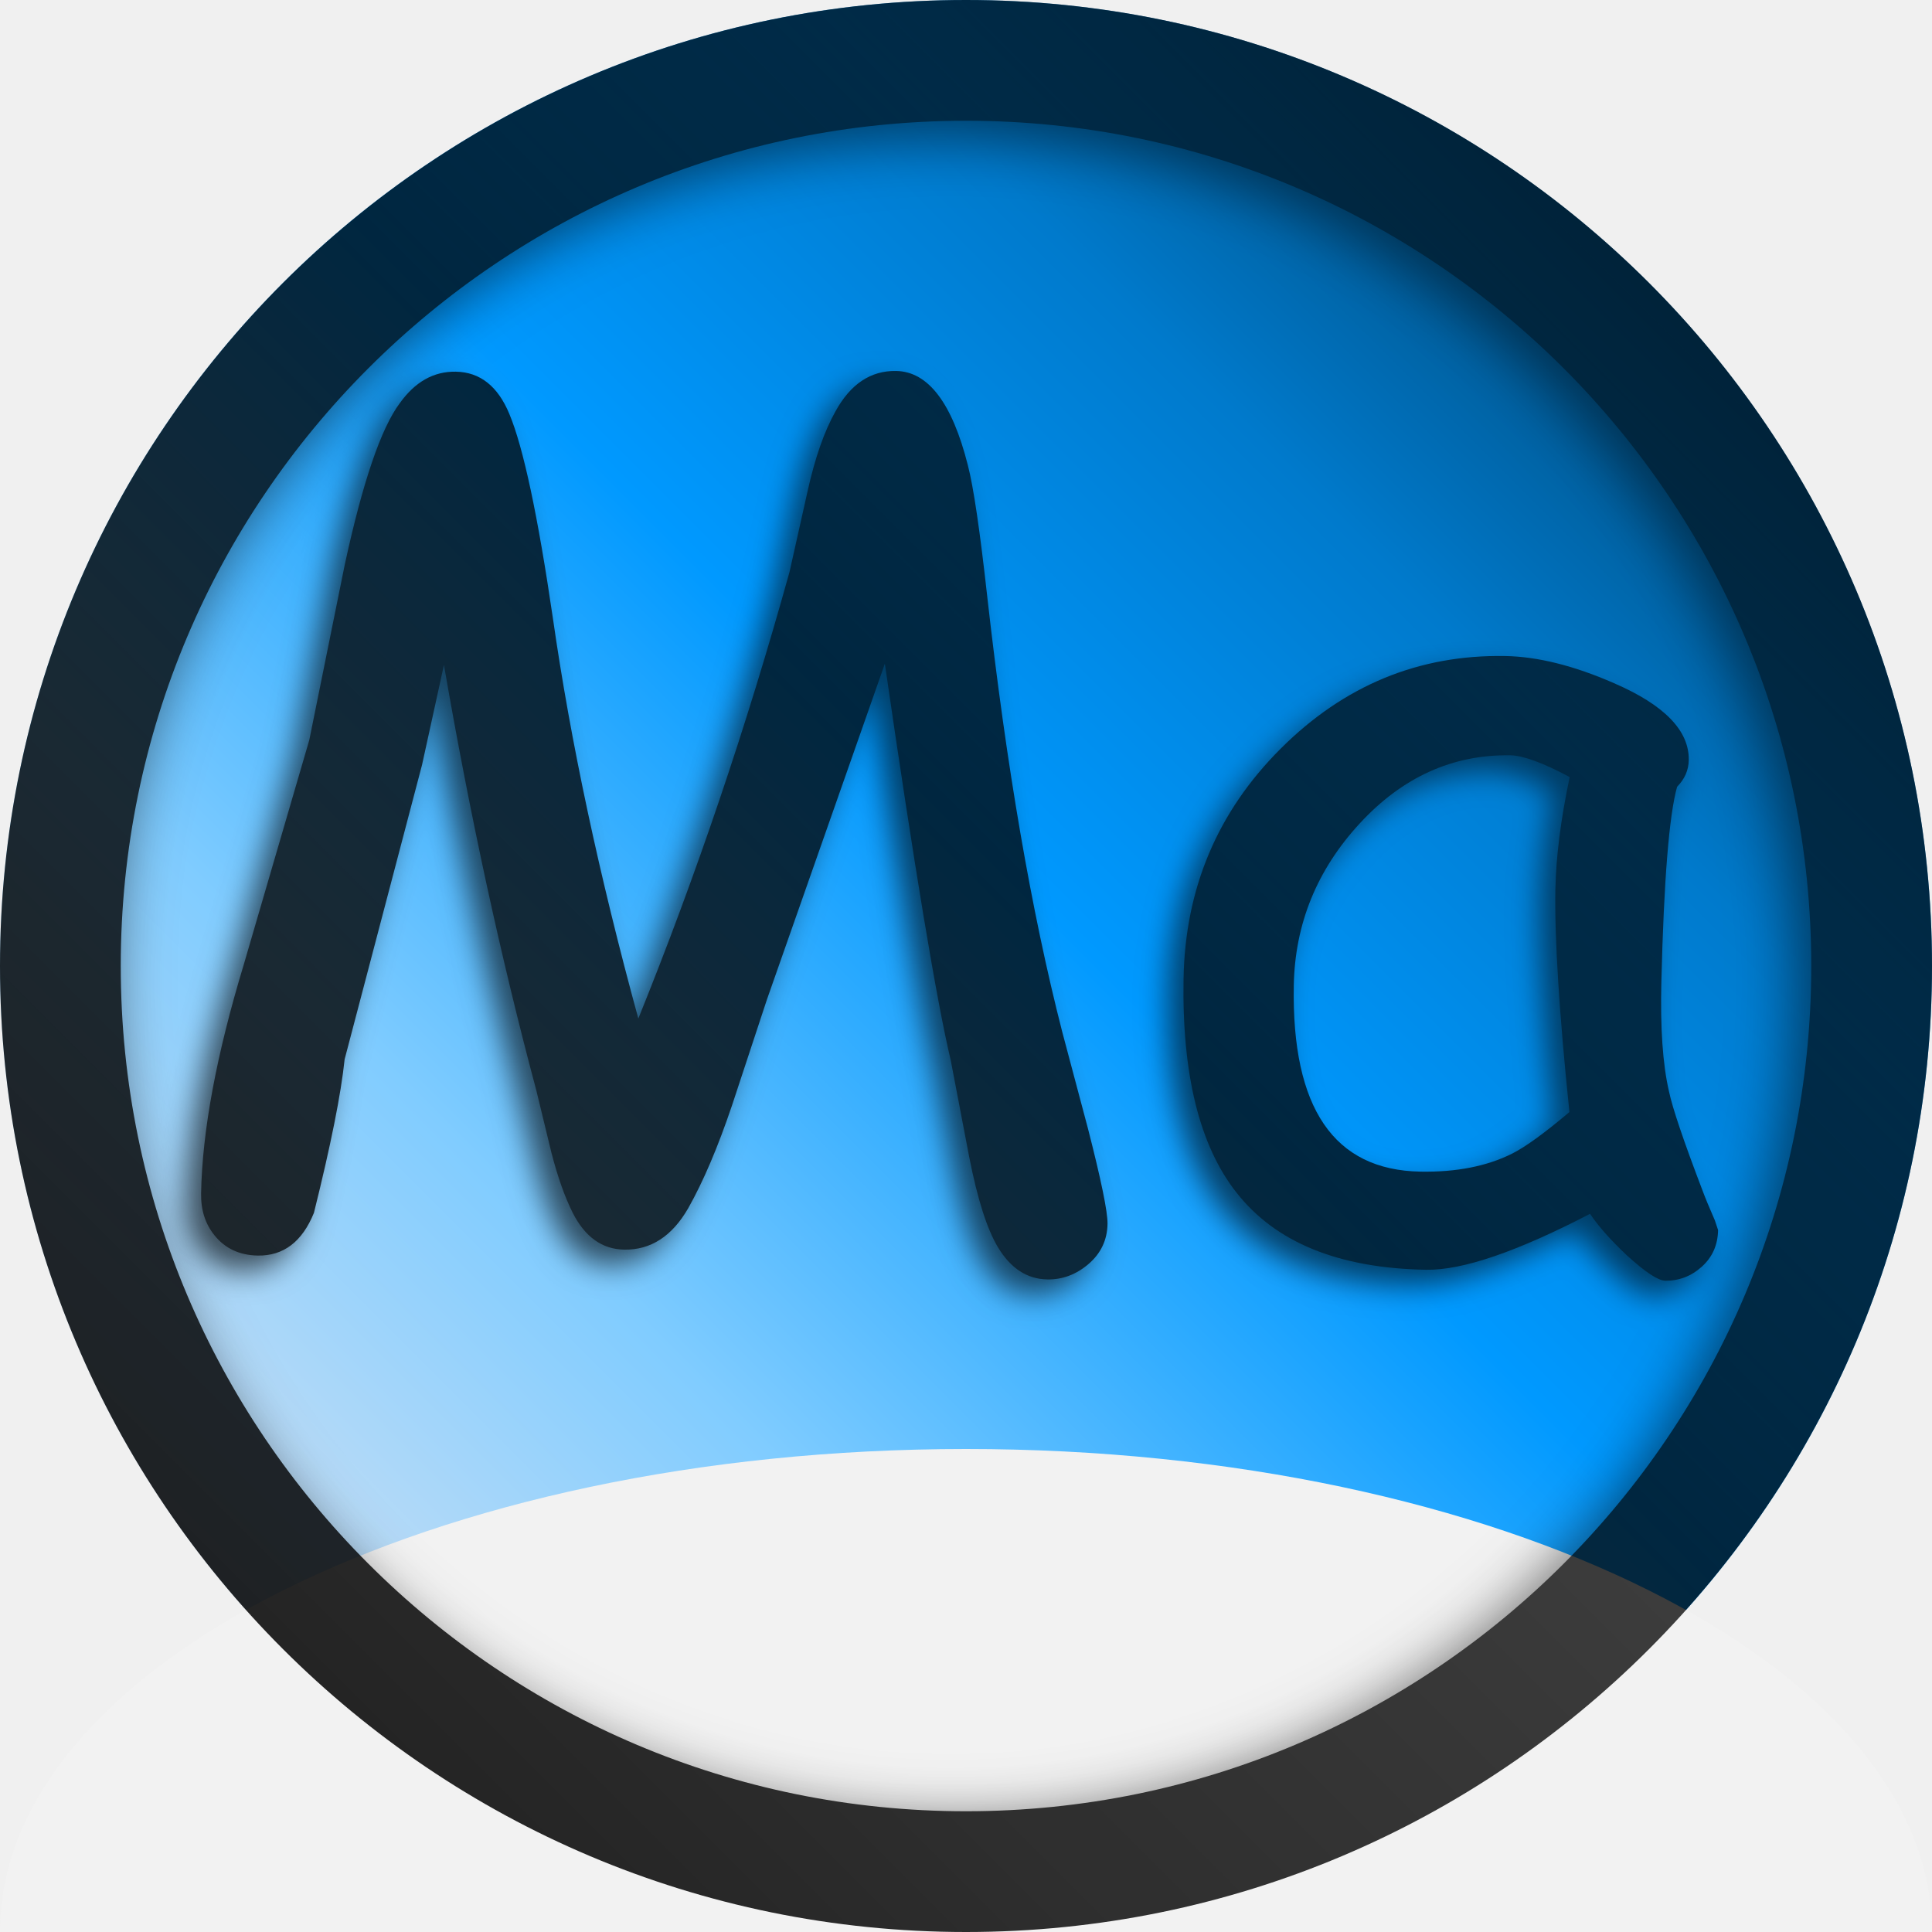
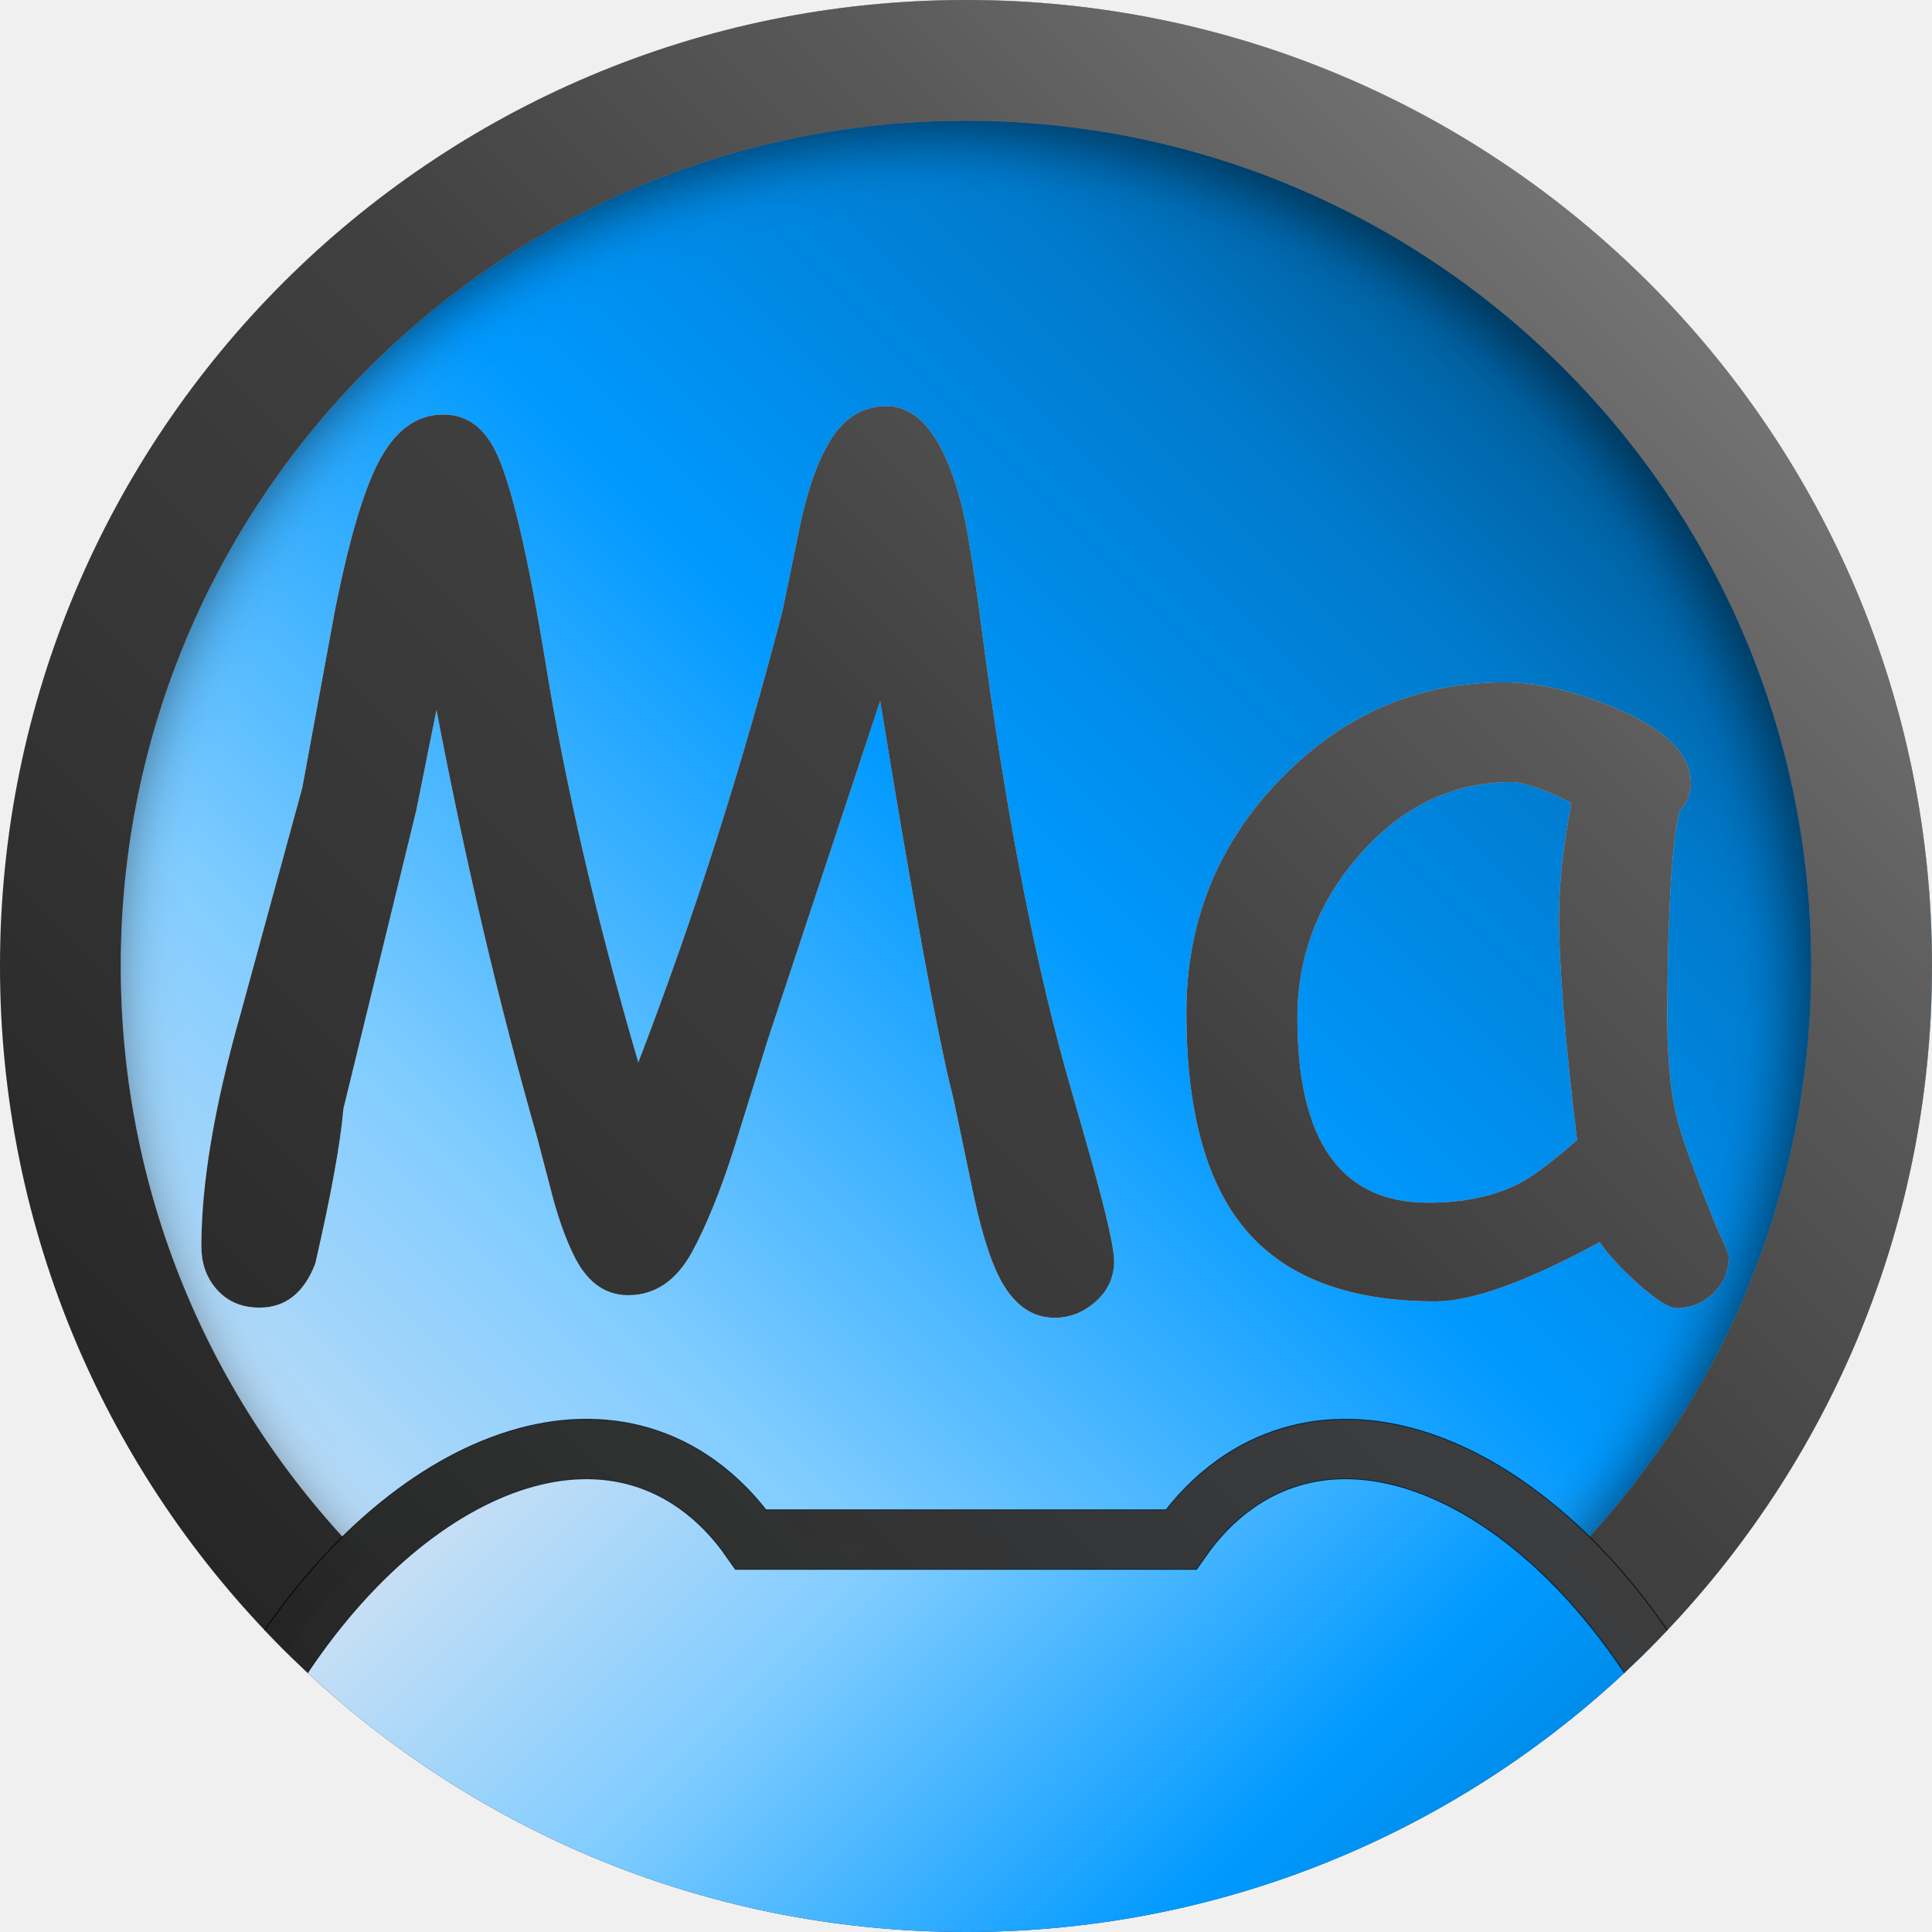
- <svg xmlns="http://www.w3.org/2000/svg" width="1024" height="1024" viewBox="0 0 1024 1024">
+ <svg xmlns="http://www.w3.org/2000/svg" xmlns:xlink="http://www.w3.org/1999/xlink" width="1024" height="1024" viewBox="0 0 1024 1024">
  <defs>
    <linearGradient id="blue-gradient" x1="149.96" y1="874.04" x2="874.04" y2="149.96" gradientUnits="userSpaceOnUse">
      <stop offset="0" stop-color="#cce0f4" />
      <stop offset=".25" stop-color="#80ccff" />
      <stop offset=".55" stop-color="#09f" />
      <stop offset=".8" stop-color="#007acc" />
      <stop offset="1" stop-color="#004d80" />
    </linearGradient>
    <filter id="luminosity-invert" x="-120" y="-104.16" width="1248" height="1248.24" color-interpolation-filters="sRGB" filterUnits="userSpaceOnUse">
      <feColorMatrix result="cm" values="-1 0 0 0 1 0 -1 0 0 1 0 0 -1 0 1 0 0 0 1 0" />
    </filter>
    <linearGradient id="gray-gradient" x1="149.96" y1="874.04" x2="874.04" y2="149.96" gradientUnits="userSpaceOnUse">
      <stop offset="0" stop-color="#262626" />
      <stop offset=".25" stop-color="#333" />
      <stop offset=".55" stop-color="#404040" />
      <stop offset=".8" stop-color="#595959" />
      <stop offset="1" stop-color="#737373" />
    </linearGradient>
    <mask id="mask" x="-120" y="-104.16" width="1248" height="1248.24" maskUnits="userSpaceOnUse">
      <g style="filter:url(#luminosity-invert);">
        <circle id="gray-mask" cx="512" cy="512" r="512" style="fill:url(#gray-gradient); stroke-width:0px;" />
      </g>
    </mask>
-     <filter id="drop-shadow-2" filterUnits="userSpaceOnUse">
+     <filter id="drop-shadow-1" filterUnits="userSpaceOnUse">
      <feOffset dx="-8" dy="8" />
-       <feGaussianBlur result="blur" stdDeviation="8" />
+       <feGaussianBlur result="blur" stdDeviation="16" />
      <feFlood flood-color="#000" flood-opacity=".8" />
      <feComposite in2="blur" operator="in" />
      <feComposite in="SourceGraphic" />
    </filter>
-     <filter id="drop-shadow-3" filterUnits="userSpaceOnUse">
-       <feOffset dx="-8" dy="8" />
-       <feGaussianBlur result="blur-2" stdDeviation="16" />
-       <feFlood flood-color="#000" flood-opacity=".8" />
-       <feComposite in2="blur-2" operator="in" />
-       <feComposite in="SourceGraphic" />
+     <filter id="luminosity-invert-2" x="0" y="0" width="1024" height="1278.5" color-interpolation-filters="sRGB" filterUnits="userSpaceOnUse">
+       <feColorMatrix result="cm" values="-1 0 0 0 1 0 -1 0 0 1 0 0 -1 0 1 0 0 0 1 0" />
    </filter>
+     <mask id="mask-1" x="0" y="0" width="1024" height="1278.5" maskUnits="userSpaceOnUse">
+       <g style="filter:url(#luminosity-invert-2);">
+         <circle id="green-mask" cx="512" cy="512" r="512" style="stroke-width:0px;" />
+       </g>
+     </mask>
+     <linearGradient id="blue-gradient-2" x1="230.98" y1="788.5" x2="793.02" y2="1350.54" xlink:href="#blue-gradient" />
+     <mask id="mask-2" x="0" y="0" width="1024" height="1295.49" maskUnits="userSpaceOnUse">
+       <circle id="white-mask" cx="512" cy="512" r="512" style="fill:#f2f2f2; stroke-width:0px;" />
+     </mask>
+     <filter id="luminosity-invert-3" x="0" y="0" width="1024" height="1295.99" color-interpolation-filters="sRGB" filterUnits="userSpaceOnUse">
+       <feColorMatrix result="cm" values="-1 0 0 0 1 0 -1 0 0 1 0 0 -1 0 1 0 0 0 1 0" />
+     </filter>
+     <linearGradient id="gray-gradient-2" x1="149.96" y1="874.04" x2="874.04" y2="149.96" xlink:href="#gray-gradient" />
+     <mask id="mask-3" x="0" y="0" width="1024" height="1295.99" maskUnits="userSpaceOnUse">
+       <g style="filter:url(#luminosity-invert-3);">
+         <circle id="gray-mask-2" cx="512" cy="512" r="512" style="fill:url(#gray-gradient-2); stroke-width:0px;" />
+       </g>
+     </mask>
  </defs>
  <g id="background">
    <g id="ellipse">
      <circle cx="512" cy="512" r="512" style="fill:url(#blue-gradient); stroke-width:0px;" />
    </g>
  </g>
-   <g id="content">
-     <ellipse cx="512" cy="1024" rx="512" ry="256" style="fill:#f2f2f2; stroke-width:0px;" />
-   </g>
  <g id="text_border">
+     <g id="gray-cont-under">
+       <g id="text-under">
+         <path d="m558.87,698.42c-10.76,0-19.62-5.58-26.6-16.73-5.98-9.56-11.36-25.5-16.14-47.81l-10.76-51.4c-8.17-31.87-21.12-102.2-38.85-210.97l-59.77,180.19-17.63,56.78c-7.17,22.51-14.64,40.94-22.41,55.28-8.37,15.14-19.62,22.71-33.77,22.71-11.76,0-21.02-6.38-27.79-19.12-4.38-8.37-8.37-19.02-11.95-31.97l-8.67-33.17c-20.12-70.32-37.85-145.63-53.19-225.91l-10.76,53.49-38.55,157.78c-1.6,18.53-6.57,45.92-14.94,82.18-5.98,15.54-15.84,23.31-29.58,23.31-9.76,0-17.53-3.49-23.31-10.46-4.98-5.98-7.47-13.34-7.47-22.11,0-33.27,6.87-74.11,20.62-122.52l32.87-120.43,17.33-94.13c8.76-44.03,18.03-72.81,27.79-86.36,7.97-11.55,17.83-17.33,29.58-17.33,12.95,0,22.61,7.37,28.99,22.11,7.77,17.73,16.14,53.89,25.1,108.47,10.56,65.55,26.99,136.47,49.31,212.77,29.48-76.7,54.98-156.59,76.5-239.66l8.96-43.63c3.59-17.53,8.26-31.68,14.04-42.43,7.77-14.74,18.42-22.11,31.97-22.11,17.13,0,30.18,16.54,39.15,49.61,3.18,11.36,7.07,34.86,11.65,70.52,11.75,90.05,26.39,166.95,43.93,230.7l14.64,51.4c7.57,27.49,11.36,44.43,11.36,50.8,0,8.56-3.24,15.74-9.71,21.52-6.48,5.78-13.8,8.67-21.96,8.67Z" style="fill:#fff; stroke-width:0px;" />
+         <path d="m888.48,693.34c-3.79,0-10.66-4.38-20.62-13.15-8.96-8.17-15.64-15.44-20.02-21.81-19.12,10.36-35.96,18.18-50.5,23.46-14.54,5.28-26.7,7.92-36.46,7.92-46.62,0-80.59-13.15-101.9-39.45-20.12-24.7-30.18-62.55-30.18-113.55,0-48.21,16.58-89.45,49.75-123.71,33.17-34.26,72.76-51.4,118.78-51.4,17.33,0,36.76,4.48,58.27,13.45,27.09,11.16,40.64,24.61,40.64,40.34,0,5.38-1.99,10.16-5.98,14.34-1.99,7.57-3.54,20.02-4.63,37.35-1.1,17.33-1.75,39.55-1.94,66.64-.2,24.71,1.49,44.23,5.08,58.57,1.99,8.77,8.26,26.3,18.83,52.59,1.39,3.59,3.68,8.87,6.87,15.84l1.79,5.08c0,7.97-2.79,14.54-8.37,19.72-5.58,5.18-12.06,7.77-19.42,7.77Zm-62.16-207.69c0-8.56.55-17.88,1.64-27.94,1.09-10.06,2.74-20.77,4.93-32.12-7.37-3.78-13.7-6.57-18.98-8.37-5.28-1.79-9.52-2.69-12.7-2.69-30.88,0-57.52,12.6-79.94,37.8-22.41,25.2-33.62,54.24-33.62,87.11s5.78,57.18,17.33,73.51c11.55,16.34,28.88,24.5,52,24.5,19.12,0,35.36-3.48,48.71-10.46,7.17-3.78,17.23-11.36,30.18-22.71-6.38-52.79-9.56-92.34-9.56-118.63Z" style="fill:#fff; stroke-width:0px;" />
+       </g>
+       <circle id="ellipse-border-under" cx="512" cy="512" r="480" style="fill:none; stroke:#fff; stroke-miterlimit:10; stroke-width:64px;" />
+     </g>
    <g style="mask:url(#mask);">
      <g id="gray-cont">
-         <g id="text" style="filter:url(#drop-shadow-2);">
-           <path d="m555.04,678.12c-10.69-.19-19.4-5.88-26.13-17.08-5.77-9.6-10.84-25.53-15.2-47.77l-9.79-51.24c-7.56-31.8-19.21-101.88-34.93-210.24l-62.49,177.95-18.5,56.09c-7.51,22.24-15.25,40.41-23.22,54.53-8.57,14.89-19.89,22.22-33.94,21.97-11.68-.2-20.77-6.7-27.27-19.48-4.21-8.39-7.98-19.04-11.32-31.97l-8.03-33.1c-18.77-70.2-35.07-145.31-48.92-225.33l-11.61,52.95-41.03,156.06c-1.91,18.38-7.33,45.5-16.27,81.37-6.21,15.33-16.14,22.88-29.79,22.64-9.7-.17-17.35-3.77-22.97-10.79-4.85-6.02-7.19-13.38-7.04-22.09.58-33.05,8.11-73.5,22.61-121.34l34.74-119.05,18.85-93.2c9.47-43.58,19.17-72.01,29.1-85.3,8.11-11.34,18.01-16.91,29.69-16.7,12.86.22,22.33,7.72,28.41,22.47,7.41,17.75,15.09,53.81,23.05,108.18,9.35,65.29,24.45,136.02,45.29,212.2,30.61-75.67,57.33-154.59,80.14-236.73l9.66-43.18c3.87-17.35,8.76-31.32,14.69-41.91,7.97-14.51,18.69-21.65,32.14-21.41,17.02.3,29.69,16.95,38.02,49.95,2.97,11.33,6.42,34.75,10.35,70.25,10.11,89.65,23.32,166.29,39.63,229.91l13.65,51.31c7.04,27.44,10.51,44.33,10.4,50.66-.15,8.51-3.49,15.58-10.02,21.2-6.53,5.62-13.86,8.37-21.97,8.23Z" style="stroke-width:0px;" />
-           <path d="m882.53,678.78c-3.76-.07-10.51-4.54-20.25-13.42-8.76-8.27-15.27-15.6-19.51-22.02-19.18,9.96-36.04,17.43-50.57,22.43-14.54,4.99-26.66,7.4-36.35,7.23-46.31-.81-79.82-14.46-100.53-40.95-19.56-24.88-28.9-62.66-28.01-113.32.84-47.89,18.02-88.56,51.57-122.02,33.54-33.46,73.17-49.79,118.88-49,17.22.3,36.43,5.09,57.65,14.37,26.72,11.55,39.94,25.15,39.67,40.78-.09,5.34-2.16,10.06-6.18,14.14-2.11,7.49-3.86,19.83-5.25,37.02-1.39,17.2-2.42,39.25-3.09,66.16-.63,24.54.72,43.96,4.03,58.27,1.82,8.75,7.75,26.26,17.79,52.57,1.32,3.59,3.51,8.87,6.55,15.85l1.69,5.08c-.14,7.91-3.02,14.39-8.65,19.45-5.63,5.05-12.11,7.51-19.43,7.38Zm-58.14-207.37c.15-8.51.85-17.75,2.12-27.73,1.26-9.97,3.08-20.58,5.45-31.82-7.26-3.88-13.49-6.77-18.7-8.64-5.21-1.87-9.41-2.84-12.57-2.89-30.67-.54-57.36,11.52-80.06,36.16-22.7,24.65-34.33,53.29-34.9,85.94-.57,32.46,4.75,56.9,15.94,73.32,11.19,16.43,28.26,24.84,51.22,25.24,19,.33,35.18-2.85,48.56-9.54,7.19-3.63,17.31-10.98,30.37-22.04-5.42-52.55-7.9-91.89-7.44-118.01Z" style="stroke-width:0px;" />
+         <g id="text">
+           <path d="m558.87,698.42c-10.76,0-19.62-5.58-26.6-16.73-5.98-9.56-11.36-25.5-16.14-47.81l-10.76-51.4c-8.17-31.87-21.12-102.2-38.85-210.97l-59.77,180.19-17.63,56.78c-7.17,22.51-14.64,40.94-22.41,55.28-8.37,15.14-19.62,22.71-33.77,22.71-11.76,0-21.02-6.38-27.79-19.12-4.38-8.37-8.37-19.02-11.95-31.97l-8.67-33.17c-20.12-70.32-37.85-145.63-53.19-225.91l-10.76,53.49-38.55,157.78c-1.6,18.53-6.57,45.92-14.94,82.18-5.98,15.54-15.84,23.31-29.58,23.31-9.76,0-17.53-3.49-23.31-10.46-4.98-5.98-7.47-13.34-7.47-22.11,0-33.27,6.87-74.11,20.62-122.52l32.87-120.43,17.33-94.13c8.76-44.03,18.03-72.81,27.79-86.36,7.97-11.55,17.83-17.33,29.58-17.33,12.95,0,22.61,7.37,28.99,22.11,7.77,17.73,16.14,53.89,25.1,108.47,10.56,65.55,26.99,136.47,49.31,212.77,29.48-76.7,54.98-156.59,76.5-239.66l8.96-43.63c3.59-17.53,8.26-31.68,14.04-42.43,7.77-14.74,18.42-22.11,31.97-22.11,17.13,0,30.18,16.54,39.15,49.61,3.18,11.36,7.07,34.86,11.65,70.52,11.75,90.05,26.39,166.95,43.93,230.7l14.64,51.4c7.57,27.49,11.36,44.43,11.36,50.8,0,8.56-3.24,15.74-9.71,21.52-6.48,5.78-13.8,8.67-21.96,8.67Z" style="stroke-width:0px;" />
+           <path d="m888.48,693.34c-3.79,0-10.66-4.38-20.62-13.15-8.96-8.17-15.64-15.44-20.02-21.81-19.12,10.36-35.96,18.18-50.5,23.46-14.54,5.28-26.7,7.92-36.46,7.92-46.62,0-80.59-13.15-101.9-39.45-20.12-24.7-30.18-62.55-30.18-113.55,0-48.21,16.58-89.45,49.75-123.71,33.17-34.26,72.76-51.4,118.78-51.4,17.33,0,36.76,4.48,58.27,13.45,27.09,11.16,40.64,24.61,40.64,40.34,0,5.38-1.99,10.16-5.98,14.34-1.99,7.57-3.54,20.02-4.63,37.35-1.1,17.33-1.75,39.55-1.94,66.64-.2,24.71,1.49,44.23,5.08,58.57,1.99,8.77,8.26,26.3,18.83,52.59,1.39,3.59,3.68,8.87,6.87,15.84l1.79,5.08c0,7.97-2.79,14.54-8.37,19.72-5.58,5.18-12.06,7.77-19.42,7.77Zm-62.16-207.69c0-8.56.55-17.88,1.64-27.94,1.09-10.06,2.74-20.77,4.93-32.12-7.37-3.78-13.7-6.57-18.98-8.37-5.28-1.79-9.52-2.69-12.7-2.69-30.88,0-57.52,12.6-79.94,37.8-22.41,25.2-33.62,54.24-33.62,87.11s5.78,57.18,17.33,73.51c11.55,16.34,28.88,24.5,52,24.5,19.12,0,35.36-3.48,48.71-10.46,7.17-3.78,17.23-11.36,30.18-22.71-6.38-52.79-9.56-92.34-9.56-118.63Z" style="stroke-width:0px;" />
        </g>
-         <circle id="ellipse-border" cx="512" cy="512" r="512" style="fill:none; filter:url(#drop-shadow-3); stroke:#000; stroke-miterlimit:10; stroke-width:128px;" />
+         <circle id="ellipse-border" cx="512" cy="512" r="512" style="fill:none; filter:url(#drop-shadow-1); stroke:#000; stroke-miterlimit:10; stroke-width:128px;" />
      </g>
    </g>
  </g>
+   <g id="frog">
+     <g style="mask:url(#mask-1);">
+       <path id="frog-backround" d="m881.28,1260.01c-74.38,52.5-185.41-10.61-247.97-140.95-7.48-15.59-13.93-31.43-19.36-47.34h-203.9c-5.43,15.91-11.88,31.75-19.36,47.34-62.56,130.34-173.59,193.45-247.97,140.95-74.39-52.5-83.97-200.73-21.41-331.07,62.56-130.34,173.59-193.45,247.97-140.95,11.01,7.77,20.6,17.64,28.74,29.23h227.96c8.14-11.59,17.73-21.45,28.74-29.23,74.38-52.5,185.41,10.61,247.97,140.95,62.56,130.34,52.98,278.57-21.41,331.07Z" style="fill:url(#blue-gradient-2); stroke-width:0px;" />
+     </g>
+     <g style="mask:url(#mask-2);">
+       <path id="frog-border-under" d="m881.28,1261.4c-74.38,52.81-185.41-10.67-247.97-141.78-7.48-15.68-13.93-31.62-19.36-47.62h-203.9c-5.43,16-11.88,31.94-19.36,47.62-62.56,131.11-173.59,194.59-247.97,141.78-74.39-52.81-83.97-201.91-21.41-333.02,62.56-131.11,173.59-194.59,247.97-141.78,11.01,7.82,20.6,17.74,28.74,29.4h227.96c8.14-11.66,17.73-21.58,28.74-29.4,74.38-52.81,185.41,10.67,247.97,141.78,62.56,131.11,52.98,280.21-21.41,333.02Z" style="fill:none; stroke:#fff; stroke-miterlimit:10; stroke-width:31px;" />
+     </g>
+     <g style="mask:url(#mask-3);">
+       <path id="frog-border" d="m881.28,1261.4c-74.38,52.81-185.41-10.67-247.97-141.78-7.48-15.68-13.93-31.62-19.36-47.62h-203.9c-5.43,16-11.88,31.94-19.36,47.62-62.56,131.11-173.59,194.59-247.97,141.78-74.39-52.81-83.97-201.91-21.41-333.02,62.56-131.11,173.59-194.59,247.97-141.78,11.01,7.82,20.6,17.74,28.74,29.4h227.96c8.14-11.66,17.73-21.58,28.74-29.4,74.38-52.81,185.41,10.67,247.97,141.78,62.56,131.11,52.98,280.21-21.41,333.02Z" style="fill:none; stroke:#000; stroke-miterlimit:10; stroke-width:32px;" />
+     </g>
+   </g>
</svg>
